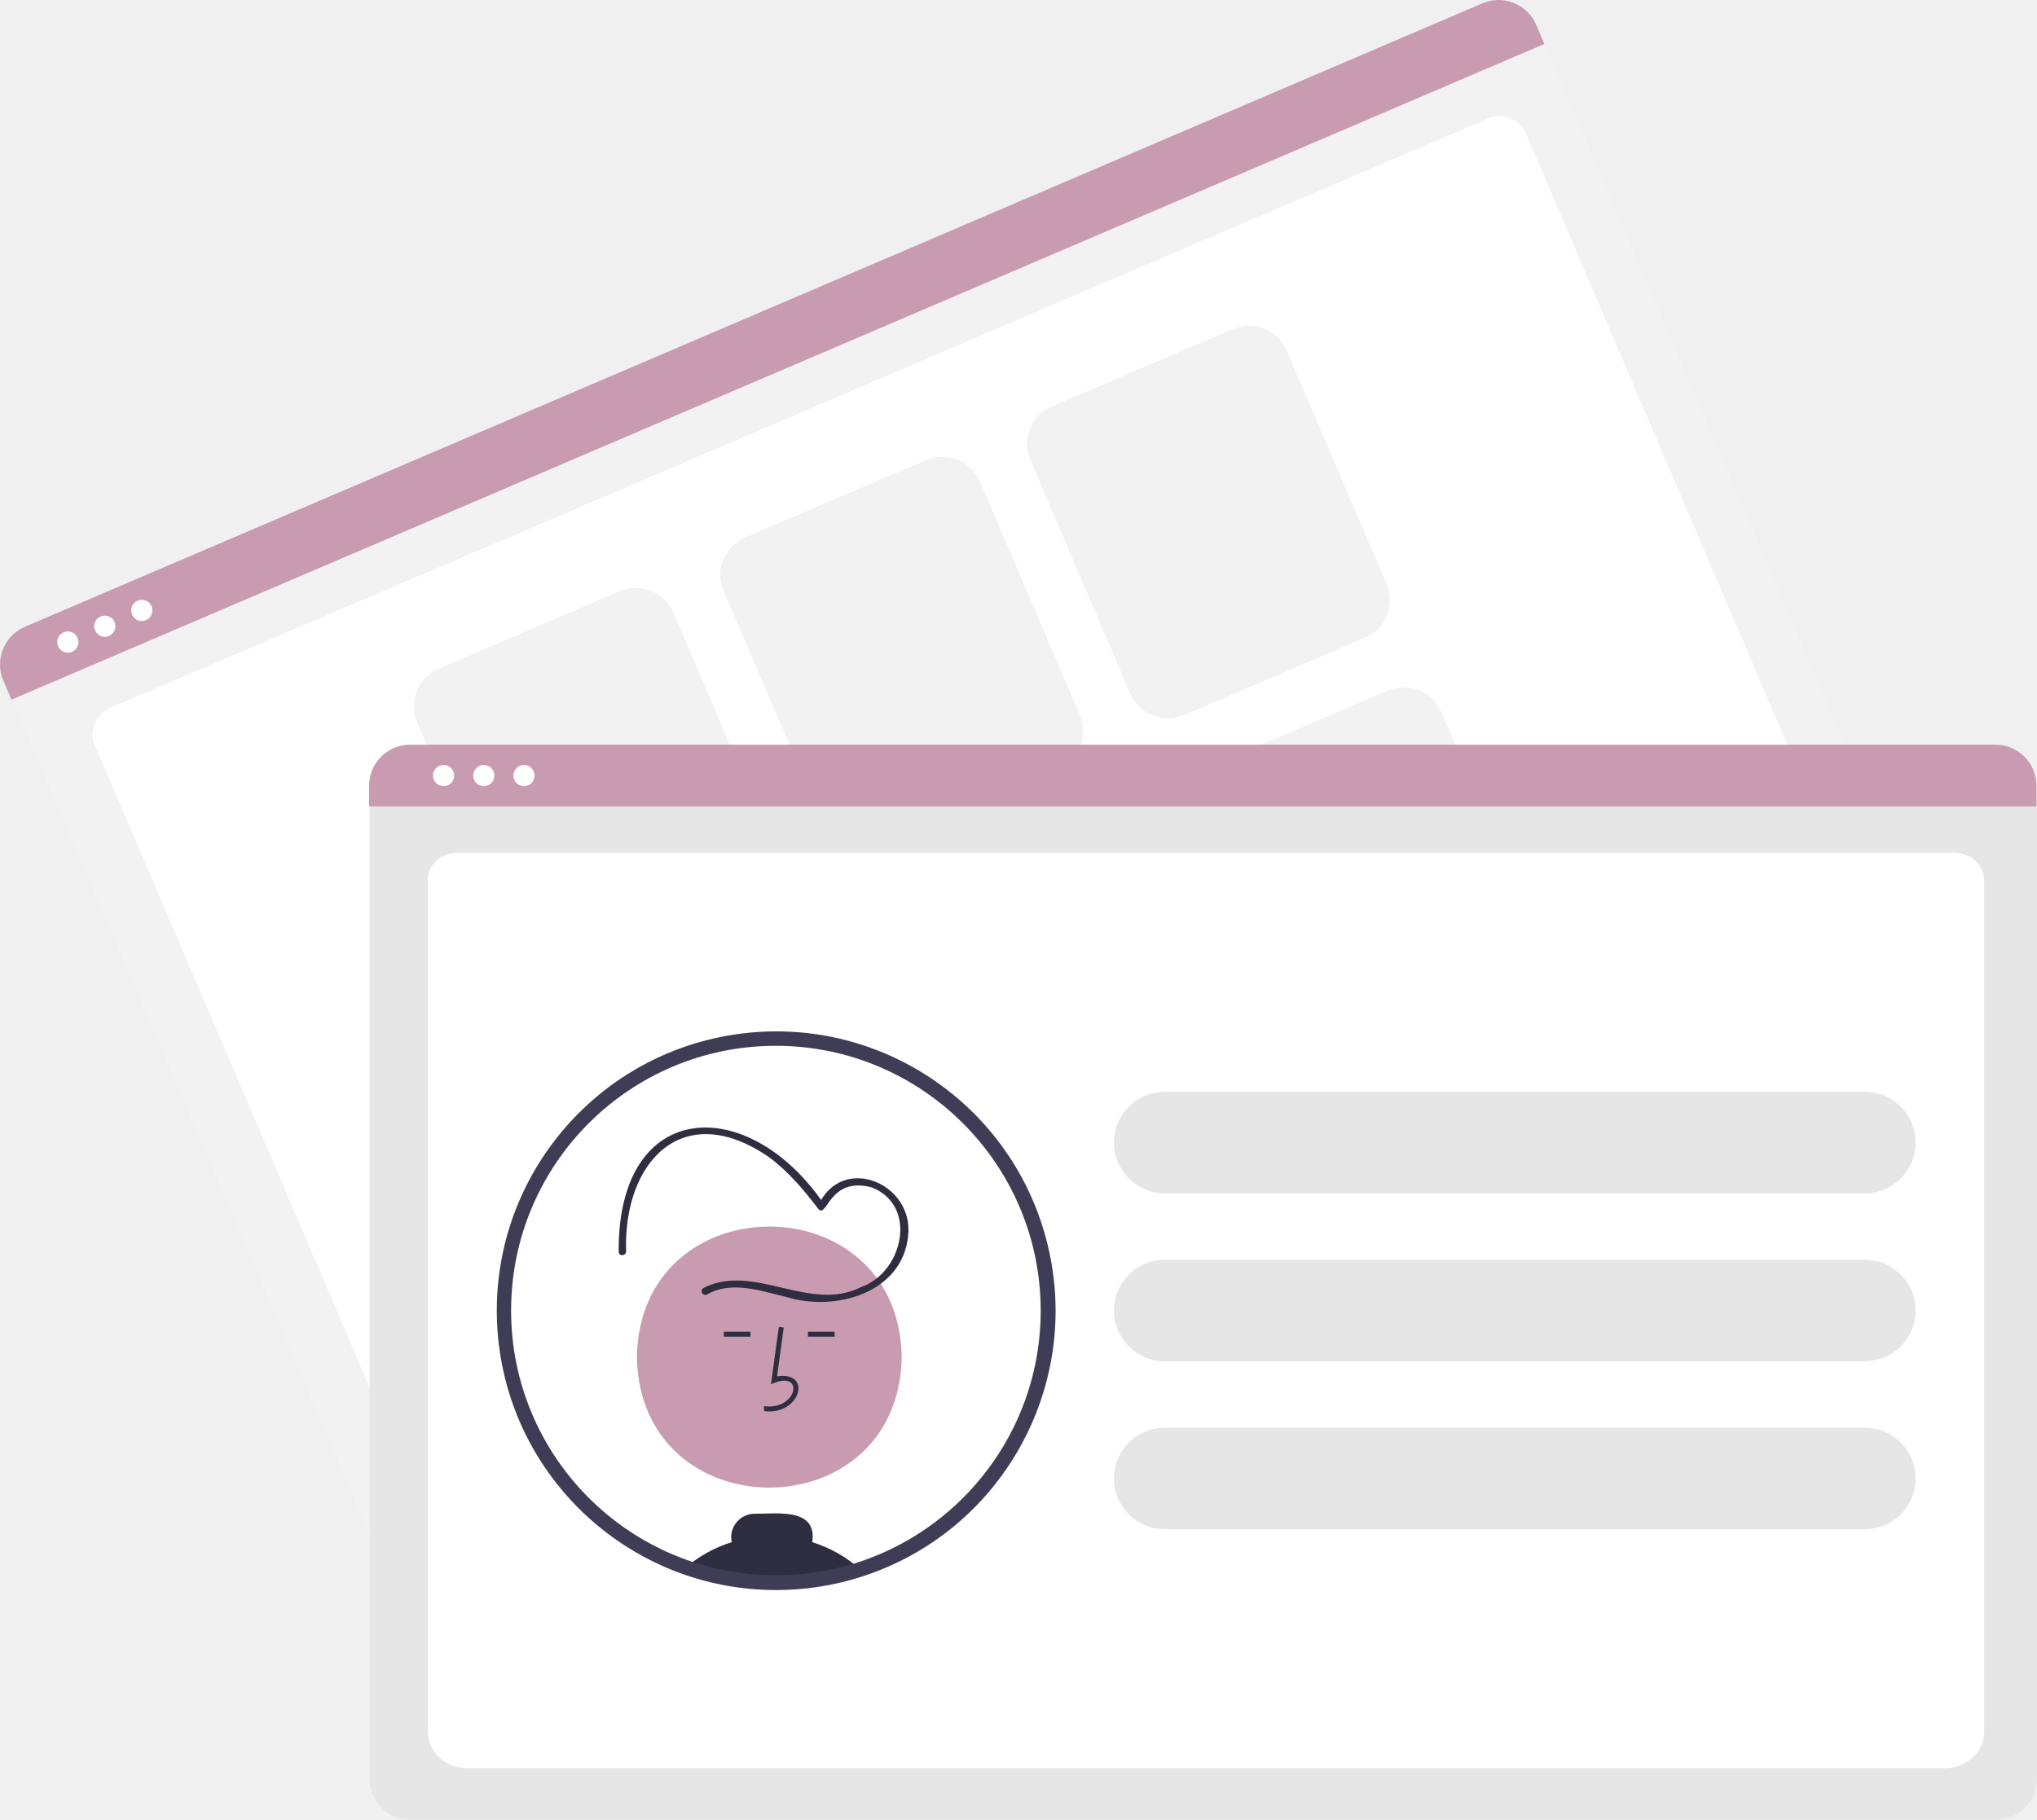
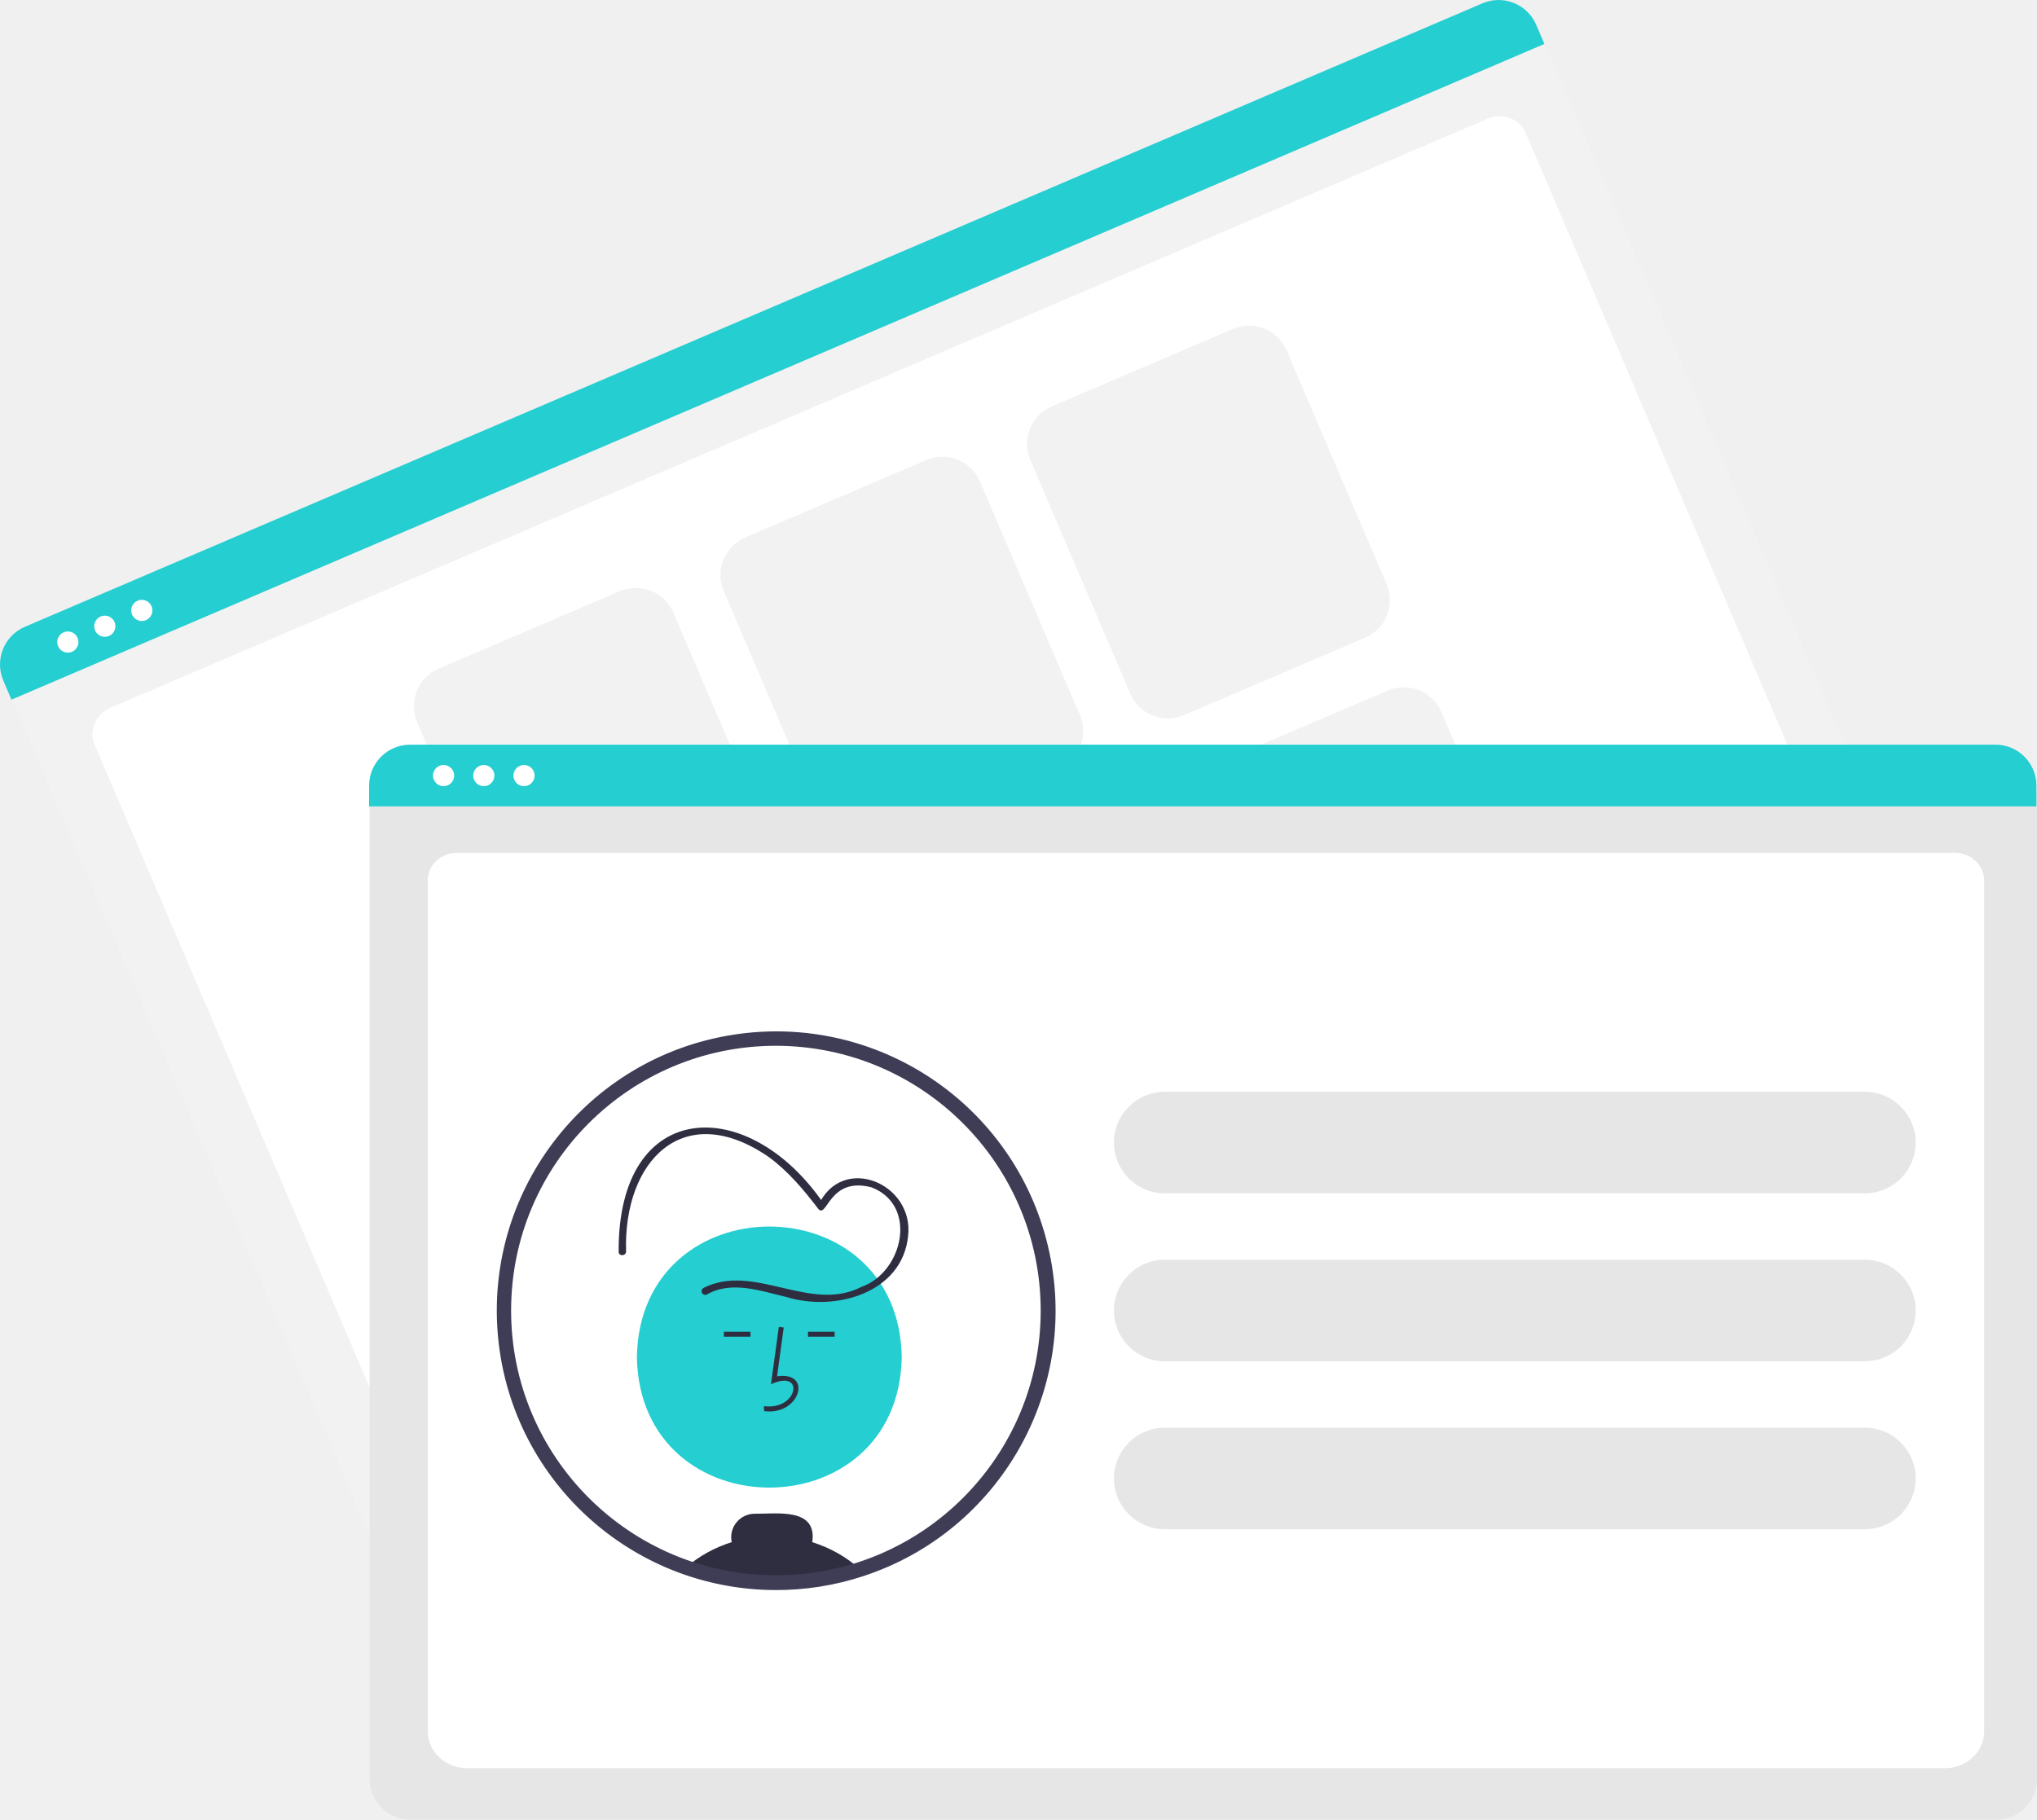
<svg xmlns="http://www.w3.org/2000/svg" data-name="Layer 1" width="823.24" height="735.54" viewBox="0 0 823.24 735.54">
  <path d="M958.693,482.973,369.509,735.036a16.519,16.519,0,0,1-21.66-8.68L192.422,363.053a12.102,12.102,0,0,1,6.359-15.869l597.105-255.452a12.311,12.311,0,0,1,16.143,6.469L967.373,461.313A16.519,16.519,0,0,1,958.693,482.973Z" transform="translate(-188.3802 -82.22977)" fill="#f2f2f2" />
  <path d="M931.449,471.969,382.345,706.886c-8.049,3.444-17.221.113-20.446-7.425L226.551,383.092c-2.391-5.59.515-12.214,6.48-14.766L789.517,130.252c6.064-2.594,12.974-.082,15.405,5.601L940.199,452.055C943.424,459.592,939.499,468.526,931.449,471.969Z" transform="translate(-188.3802 -82.22977)" fill="#fff" />
-   <path d="M812.544,99.991,193.017,365.034l-3.304-7.723a16.574,16.574,0,0,1,8.716-21.729L787.505,83.565a16.574,16.574,0,0,1,21.735,8.702Z" transform="translate(-188.3802 -82.22977)" fill="#c99bb0" />
+   <path d="M812.544,99.991,193.017,365.034l-3.304-7.723a16.574,16.574,0,0,1,8.716-21.729L787.505,83.565a16.574,16.574,0,0,1,21.735,8.702Z" transform="translate(-188.3802 -82.22977)" fill="#25ced1" />
  <circle cx="27.41" cy="259.52" r="4.283" fill="#fff" />
  <circle cx="42.358" cy="253.125" r="4.283" fill="#fff" />
  <circle cx="57.306" cy="246.73" r="4.283" fill="#fff" />
  <path d="M492.268,446.007l-73.229,31.329a16.519,16.519,0,0,1-21.66-8.68l-40.423-94.488a16.519,16.519,0,0,1,8.68-21.66l73.229-31.329a16.519,16.519,0,0,1,21.66,8.68L500.948,424.347A16.519,16.519,0,0,1,492.268,446.007Z" transform="translate(-188.3802 -82.22977)" fill="#f2f2f2" />
  <path d="M616.177,392.997l-73.229,31.329a16.519,16.519,0,0,1-21.66-8.68l-40.423-94.488a16.519,16.519,0,0,1,8.68-21.66l73.229-31.329a16.519,16.519,0,0,1,21.66,8.68l40.423,94.488A16.519,16.519,0,0,1,616.177,392.997Z" transform="translate(-188.3802 -82.22977)" fill="#f2f2f2" />
  <path d="M740.085,339.987l-73.229,31.329a16.519,16.519,0,0,1-21.66-8.68l-40.423-94.488a16.519,16.519,0,0,1,8.68-21.66l73.229-31.329a16.519,16.519,0,0,1,21.66,8.68l40.423,94.488A16.519,16.519,0,0,1,740.085,339.987Z" transform="translate(-188.3802 -82.22977)" fill="#f2f2f2" />
  <path d="M554.808,592.191l-73.229,31.329a16.519,16.519,0,0,1-21.66-8.68l-40.423-94.488a16.519,16.519,0,0,1,8.68-21.66l73.229-31.329a16.519,16.519,0,0,1,21.66,8.68L563.488,570.531A16.519,16.519,0,0,1,554.808,592.191Z" transform="translate(-188.3802 -82.22977)" fill="#f2f2f2" />
  <path d="M678.717,539.181l-73.229,31.329a16.519,16.519,0,0,1-21.66-8.68l-40.423-94.488a16.519,16.519,0,0,1,8.68-21.66L625.313,414.353a16.519,16.519,0,0,1,21.66,8.68l40.423,94.488A16.519,16.519,0,0,1,678.717,539.181Z" transform="translate(-188.3802 -82.22977)" fill="#f2f2f2" />
  <path d="M802.625,486.171l-73.229,31.329a16.519,16.519,0,0,1-21.66-8.68l-40.423-94.488a16.519,16.519,0,0,1,8.68-21.66l73.229-31.329a16.519,16.519,0,0,1,21.66,8.68l40.423,94.488A16.519,16.519,0,0,1,802.625,486.171Z" transform="translate(-188.3802 -82.22977)" fill="#f2f2f2" />
  <path d="M995.12,817.77H354.281a16.519,16.519,0,0,1-16.5-16.5V406.116a12.102,12.102,0,0,1,12.088-12.088H999.323a12.311,12.311,0,0,1,12.297,12.297V801.27A16.519,16.519,0,0,1,995.12,817.77Z" transform="translate(-188.3802 -82.22977)" fill="#e6e6e6" />
  <path d="M974.4,796.938H377.155c-8.755,0-15.878-6.67-15.878-14.868v-344.105c0-6.08,5.278-11.027,11.766-11.027H978.317c6.595,0,11.961,5.028,11.961,11.209V782.07C990.278,790.268,983.155,796.938,974.4,796.938Z" transform="translate(-188.3802 -82.22977)" fill="#fff" />
-   <path d="M1011.39,408.173H337.55v-8.4a16.574,16.574,0,0,1,16.56-16.55H994.83A16.574,16.574,0,0,1,1011.39,399.772Z" transform="translate(-188.3802 -82.22977)" fill="#c99bb0" />
+   <path d="M1011.39,408.173H337.55v-8.4a16.574,16.574,0,0,1,16.56-16.55H994.83A16.574,16.574,0,0,1,1011.39,399.772Z" transform="translate(-188.3802 -82.22977)" fill="#25ced1" />
  <circle cx="179.265" cy="313.493" r="4.283" fill="#fff" />
  <circle cx="195.524" cy="313.493" r="4.283" fill="#fff" />
  <circle cx="211.782" cy="313.493" r="4.283" fill="#fff" />
  <rect x="450.203" y="441.306" width="324" height="41.028" rx="20.514" fill="#e6e6e6" />
  <rect x="450.203" y="509.194" width="324" height="41.028" rx="20.514" fill="#e6e6e6" />
  <rect x="450.203" y="577.083" width="324" height="41.028" rx="20.514" fill="#e6e6e6" />
  <path d="M611.972,611.938a110,110,0,1,1-110-110A110.035,110.035,0,0,1,611.972,611.938Z" transform="translate(-188.3802 -82.22977)" fill="#fff" />
-   <path d="M552.812,630.76c-1.201,70.351-105.847,70.34-107.038-.002C446.976,560.409,551.621,560.42,552.812,630.76Z" transform="translate(-188.3802 -82.22977)" fill="#c99bb0" />
+   <path d="M552.812,630.76c-1.201,70.351-105.847,70.34-107.038-.002C446.976,560.409,551.621,560.42,552.812,630.76Z" transform="translate(-188.3802 -82.22977)" fill="#25ced1" />
  <path d="M497.169,652.596l-.056-2c13.784,1.84,16.753-15.243,2.852-8.856l3.173-23.19,1.981.271-2.699,19.727C517.057,636.368,511.643,654.595,497.169,652.596Z" transform="translate(-188.3802 -82.22977)" fill="#2f2e41" />
  <rect x="326.539" y="538.292" width="10.771" height="2" fill="#2f2e41" />
  <rect x="292.539" y="538.292" width="10.771" height="2" fill="#2f2e41" />
  <path d="M516.642,705.588c2.1-14.17-14.49-11.37-23.27-11.51a9.518,9.518,0,0,0-9.28,11.5,52.038,52.038,0,0,0-18.49,10.2,110.476,110.476,0,0,0,70.43.78A51.771,51.771,0,0,0,516.642,705.588Z" transform="translate(-188.3802 -82.22977)" fill="#2f2e41" />
  <path d="M474.132,605.447c9.918-5.732,21.946-1.335,32.192,1.07,19.438,5.976,46.697-1.507,49.061-24.662,2.46-21.535-26.999-33.537-36.415-12.104l2.742-.358c-30.537-45.382-83.655-43.661-83.305,18.731-.113,1.927,2.887,1.921,2.999-.001-1.124-36.767,23.209-61.9,57.605-38.272,7.872,5.743,14.241,13.35,20.11,21.056,3.582,4.014,4.361-13.274,21.506-8.746,18.869,7.31,12.712,34.328-4.153,40.26-20.838,10.646-43.407-9.995-63.855.435a1.502,1.502,0,0,0,1.514,2.592Z" transform="translate(-188.3802 -82.22977)" fill="#2f2e41" />
  <path d="M501.972,724.938a112.905,112.905,0,1,1,34.988-5.527A112.727,112.727,0,0,1,501.972,724.938Zm0-220a107.015,107.015,0,1,0,107,107A107.121,107.121,0,0,0,501.972,504.938Z" transform="translate(-188.3802 -82.22977)" fill="#3f3d56" />
</svg>
